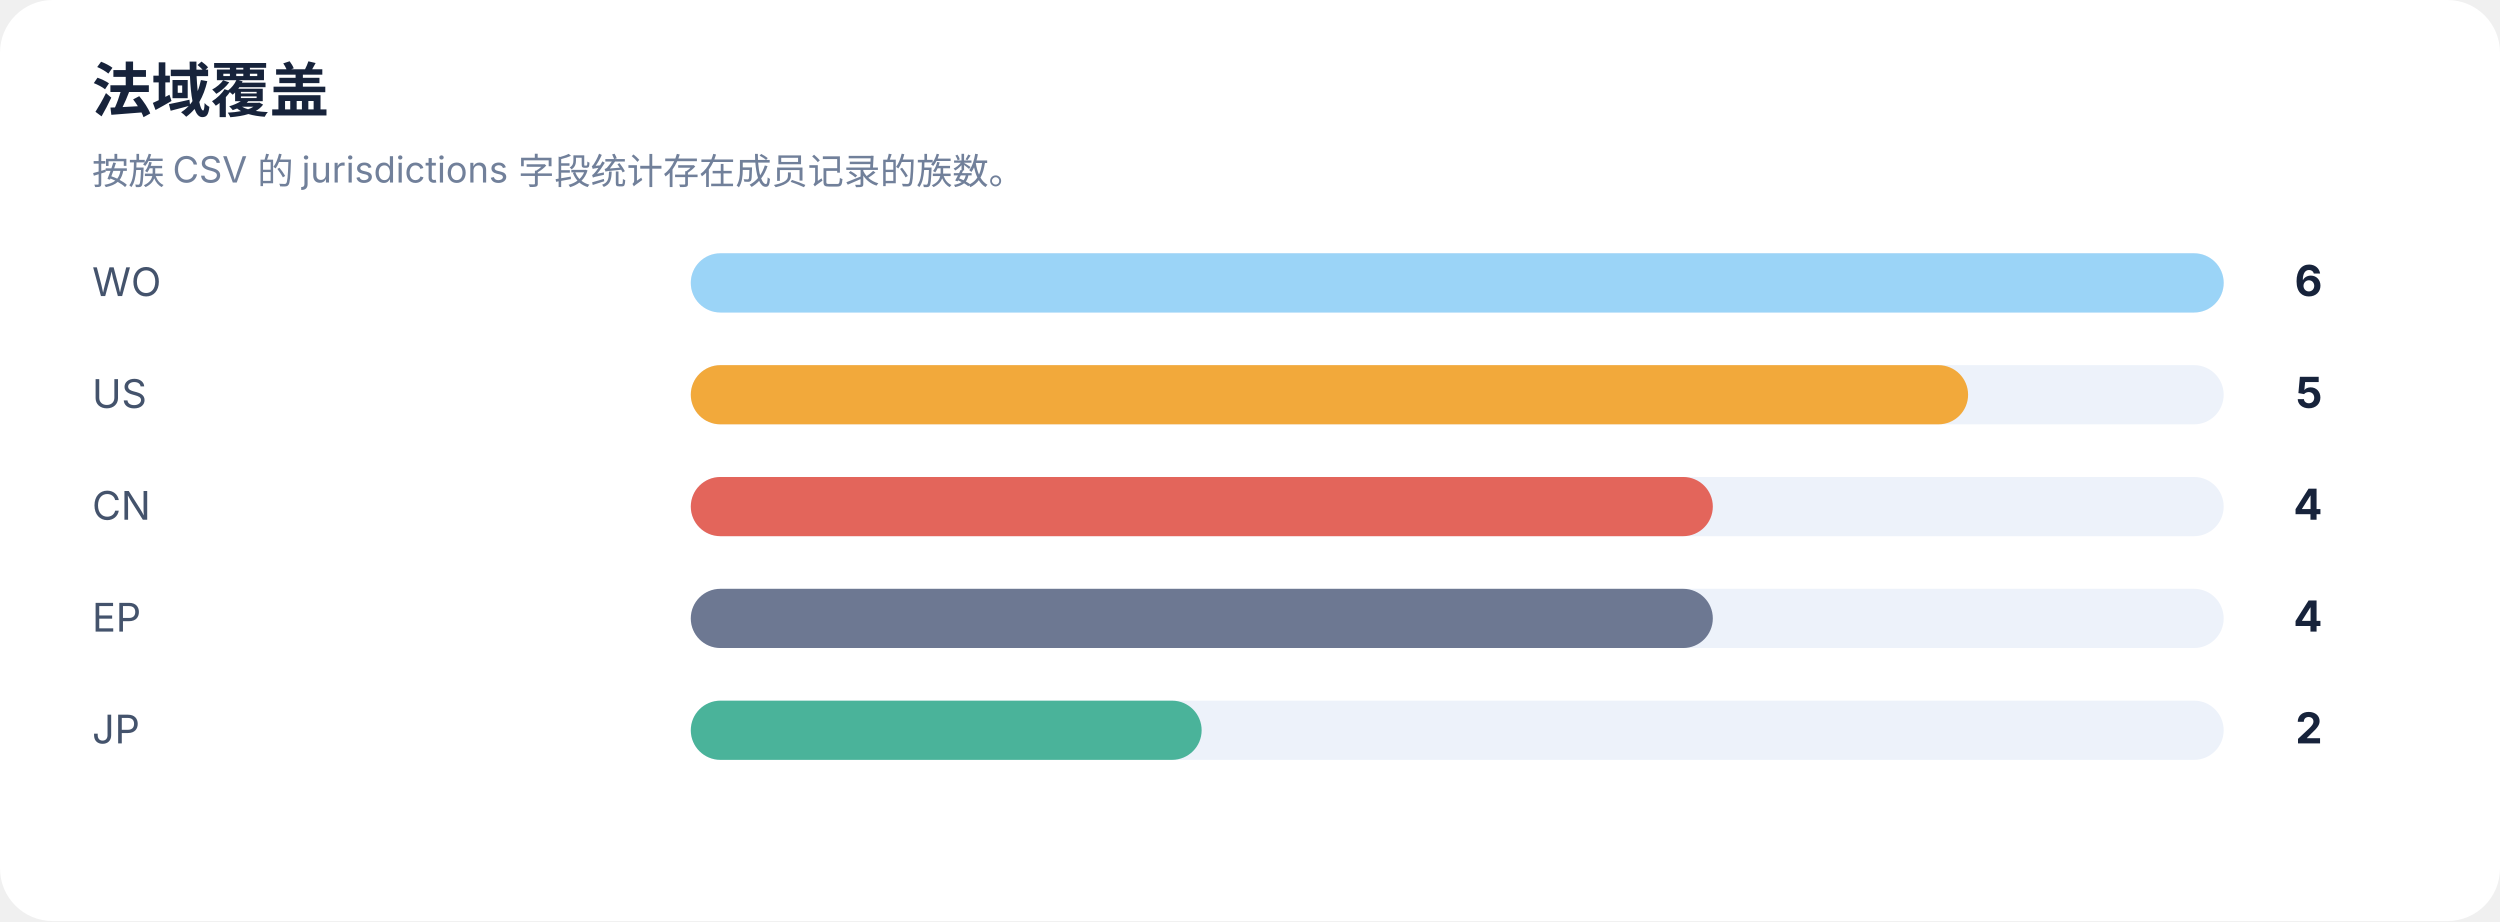
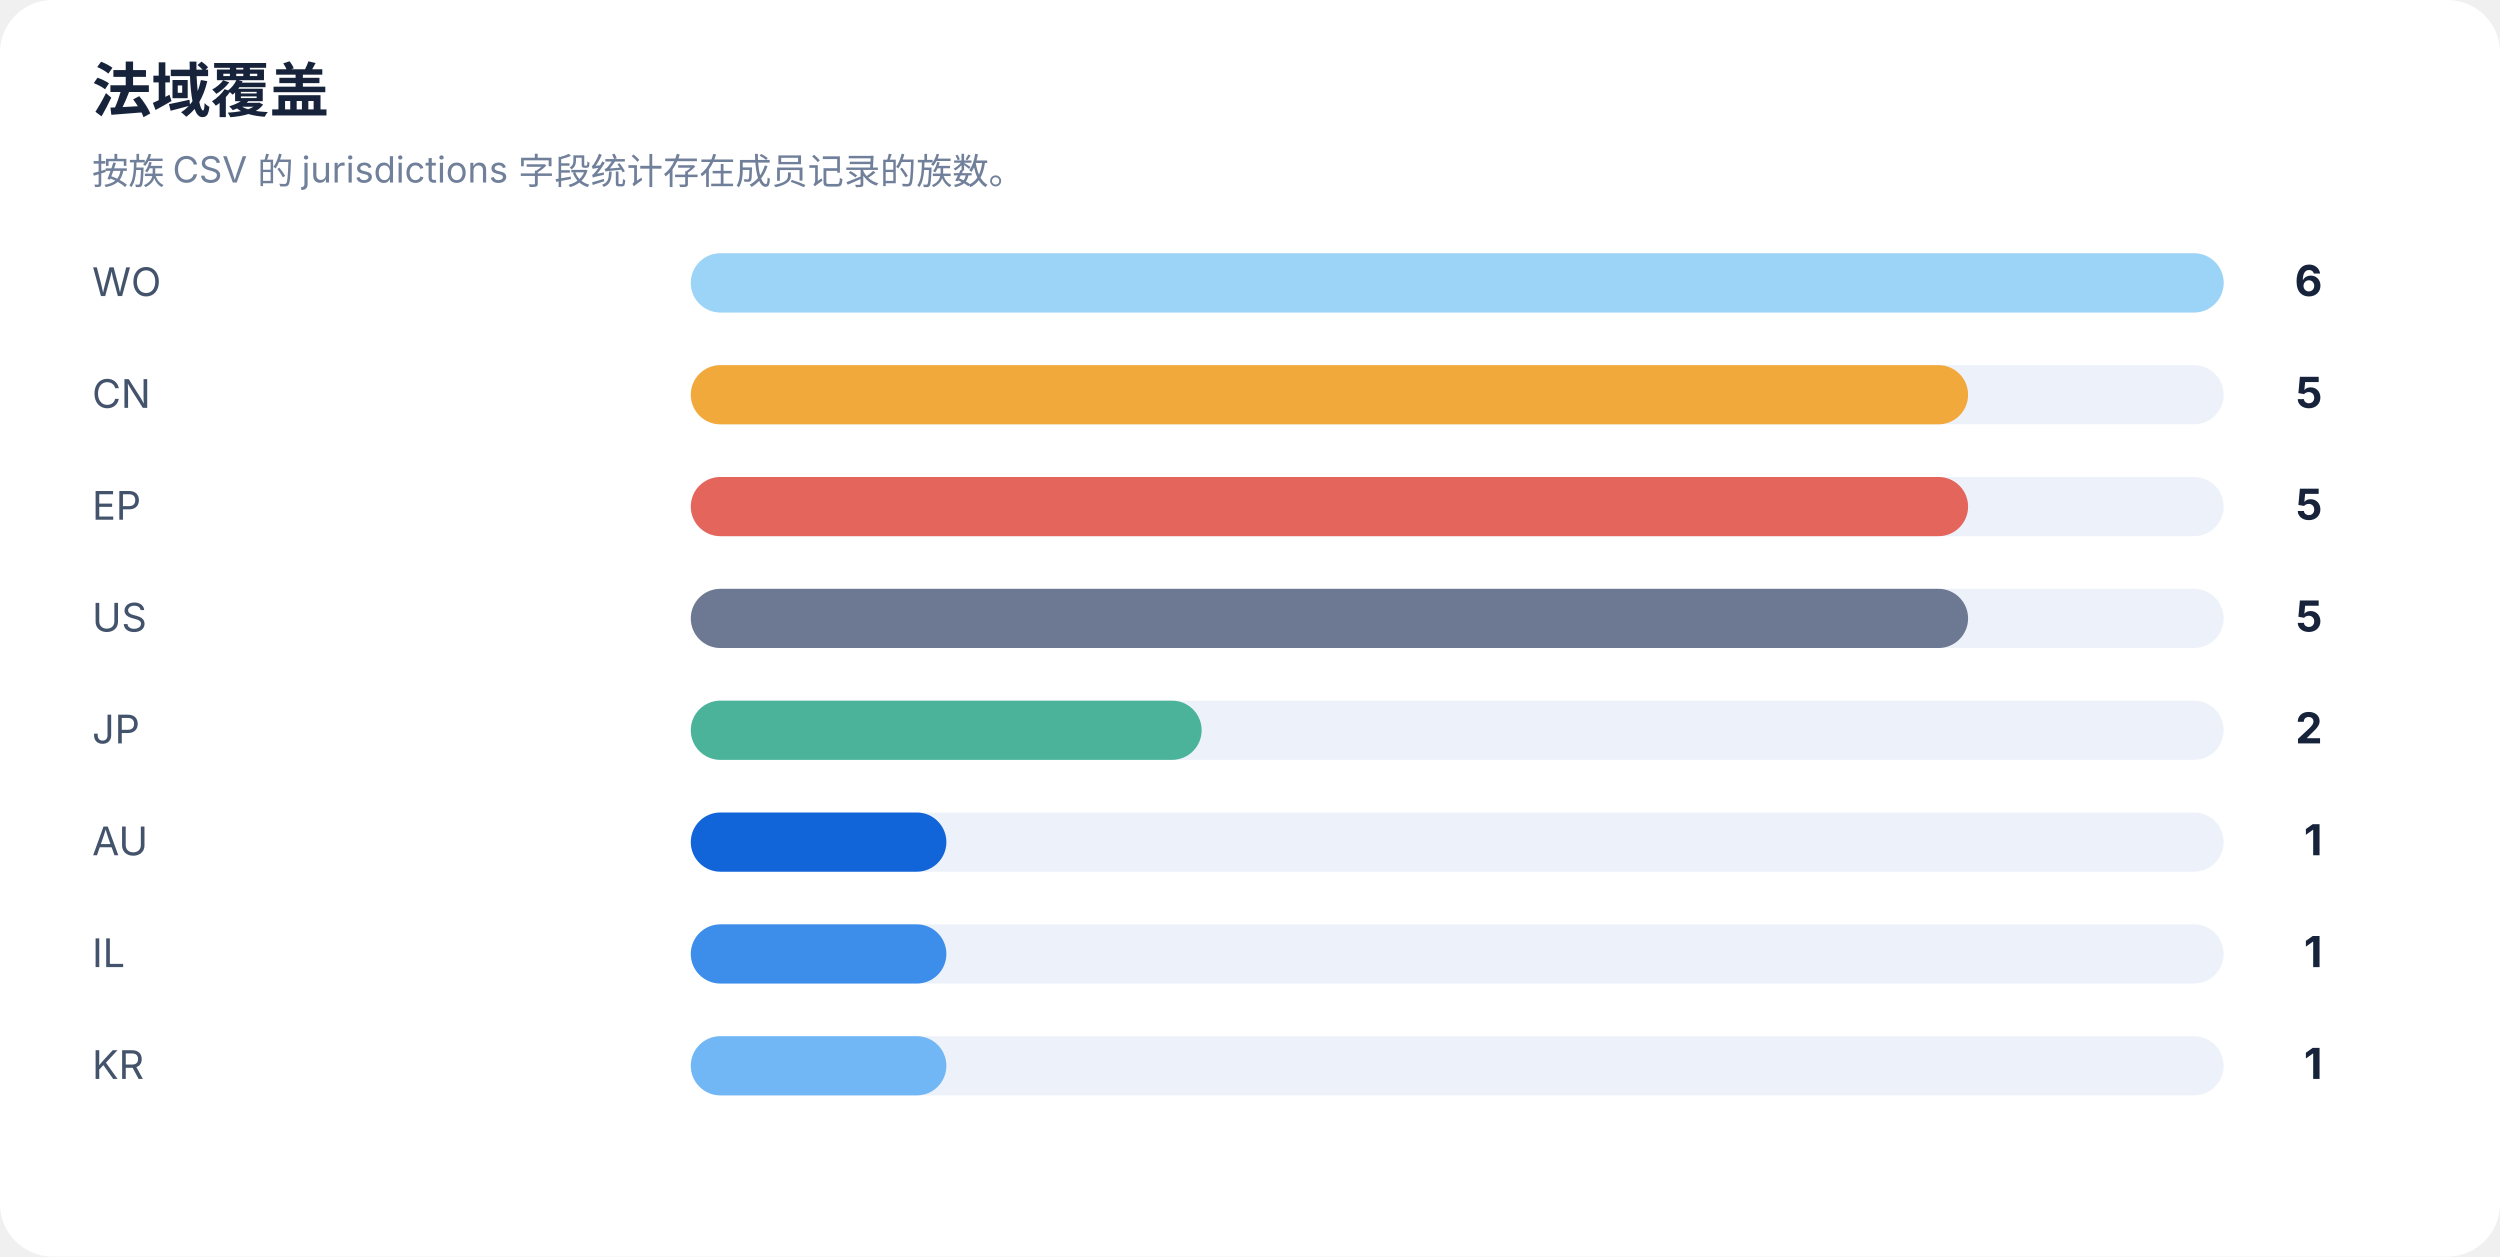
- <svg xmlns="http://www.w3.org/2000/svg" viewBox="0 0 760 280" role="img" aria-label="法域覆盖">
-   <rect width="760" height="280" rx="16" fill="#ffffff" />
+ <svg xmlns="http://www.w3.org/2000/svg" viewBox="0 0 760 382" role="img" aria-label="法域覆盖">
+   <rect width="760" height="382" rx="16" fill="#ffffff" />
  <text x="28" y="34" font-family="-apple-system,BlinkMacSystemFont,Segoe UI,sans-serif" font-size="18" font-weight="700" fill="#17233b">法域覆盖</text>
  <text x="28" y="56" font-family="-apple-system,BlinkMacSystemFont,Segoe UI,sans-serif" font-size="11" fill="#71809a">按族 CSV 的 jurisdictions 字段统计存在成员记录的族数。</text>
  <text x="28" y="90" font-family="-apple-system,BlinkMacSystemFont,Segoe UI,sans-serif" font-size="12" fill="#44536c">WO</text>
  <rect x="210" y="77" width="466" height="18" rx="9" fill="#edf2fa" />
  <rect x="210" y="77" width="466.0" height="18" rx="9" fill="#9bd4f7" />
  <text x="706" y="90" text-anchor="end" font-family="-apple-system,BlinkMacSystemFont,Segoe UI,sans-serif" font-size="13" font-weight="700" fill="#17233b">6</text>
-   <text x="28" y="124" font-family="-apple-system,BlinkMacSystemFont,Segoe UI,sans-serif" font-size="12" fill="#44536c">US</text>
+   <text x="28" y="124" font-family="-apple-system,BlinkMacSystemFont,Segoe UI,sans-serif" font-size="12" fill="#44536c">CN</text>
  <rect x="210" y="111" width="466" height="18" rx="9" fill="#edf2fa" />
  <rect x="210" y="111" width="388.3" height="18" rx="9" fill="#f2a93b" />
  <text x="706" y="124" text-anchor="end" font-family="-apple-system,BlinkMacSystemFont,Segoe UI,sans-serif" font-size="13" font-weight="700" fill="#17233b">5</text>
-   <text x="28" y="158" font-family="-apple-system,BlinkMacSystemFont,Segoe UI,sans-serif" font-size="12" fill="#44536c">CN</text>
+   <text x="28" y="158" font-family="-apple-system,BlinkMacSystemFont,Segoe UI,sans-serif" font-size="12" fill="#44536c">EP</text>
  <rect x="210" y="145" width="466" height="18" rx="9" fill="#edf2fa" />
-   <rect x="210" y="145" width="310.7" height="18" rx="9" fill="#e3655b" />
-   <text x="706" y="158" text-anchor="end" font-family="-apple-system,BlinkMacSystemFont,Segoe UI,sans-serif" font-size="13" font-weight="700" fill="#17233b">4</text>
-   <text x="28" y="192" font-family="-apple-system,BlinkMacSystemFont,Segoe UI,sans-serif" font-size="12" fill="#44536c">EP</text>
+   <rect x="210" y="145" width="388.3" height="18" rx="9" fill="#e3655b" />
+   <text x="706" y="158" text-anchor="end" font-family="-apple-system,BlinkMacSystemFont,Segoe UI,sans-serif" font-size="13" font-weight="700" fill="#17233b">5</text>
+   <text x="28" y="192" font-family="-apple-system,BlinkMacSystemFont,Segoe UI,sans-serif" font-size="12" fill="#44536c">US</text>
  <rect x="210" y="179" width="466" height="18" rx="9" fill="#edf2fa" />
-   <rect x="210" y="179" width="310.7" height="18" rx="9" fill="#6d7892" />
-   <text x="706" y="192" text-anchor="end" font-family="-apple-system,BlinkMacSystemFont,Segoe UI,sans-serif" font-size="13" font-weight="700" fill="#17233b">4</text>
+   <rect x="210" y="179" width="388.3" height="18" rx="9" fill="#6d7892" />
+   <text x="706" y="192" text-anchor="end" font-family="-apple-system,BlinkMacSystemFont,Segoe UI,sans-serif" font-size="13" font-weight="700" fill="#17233b">5</text>
  <text x="28" y="226" font-family="-apple-system,BlinkMacSystemFont,Segoe UI,sans-serif" font-size="12" fill="#44536c">JP</text>
  <rect x="210" y="213" width="466" height="18" rx="9" fill="#edf2fa" />
  <rect x="210" y="213" width="155.3" height="18" rx="9" fill="#4ab39a" />
  <text x="706" y="226" text-anchor="end" font-family="-apple-system,BlinkMacSystemFont,Segoe UI,sans-serif" font-size="13" font-weight="700" fill="#17233b">2</text>
+   <text x="28" y="260" font-family="-apple-system,BlinkMacSystemFont,Segoe UI,sans-serif" font-size="12" fill="#44536c">AU</text>
+   <rect x="210" y="247" width="466" height="18" rx="9" fill="#edf2fa" />
+   <rect x="210" y="247" width="77.7" height="18" rx="9" fill="#1264d9" />
+   <text x="706" y="260" text-anchor="end" font-family="-apple-system,BlinkMacSystemFont,Segoe UI,sans-serif" font-size="13" font-weight="700" fill="#17233b">1</text>
+   <text x="28" y="294" font-family="-apple-system,BlinkMacSystemFont,Segoe UI,sans-serif" font-size="12" fill="#44536c">IL</text>
+   <rect x="210" y="281" width="466" height="18" rx="9" fill="#edf2fa" />
+   <rect x="210" y="281" width="77.7" height="18" rx="9" fill="#3c8eea" />
+   <text x="706" y="294" text-anchor="end" font-family="-apple-system,BlinkMacSystemFont,Segoe UI,sans-serif" font-size="13" font-weight="700" fill="#17233b">1</text>
+   <text x="28" y="328" font-family="-apple-system,BlinkMacSystemFont,Segoe UI,sans-serif" font-size="12" fill="#44536c">KR</text>
+   <rect x="210" y="315" width="466" height="18" rx="9" fill="#edf2fa" />
+   <rect x="210" y="315" width="77.7" height="18" rx="9" fill="#72b7f5" />
+   <text x="706" y="328" text-anchor="end" font-family="-apple-system,BlinkMacSystemFont,Segoe UI,sans-serif" font-size="13" font-weight="700" fill="#17233b">1</text>
</svg>
